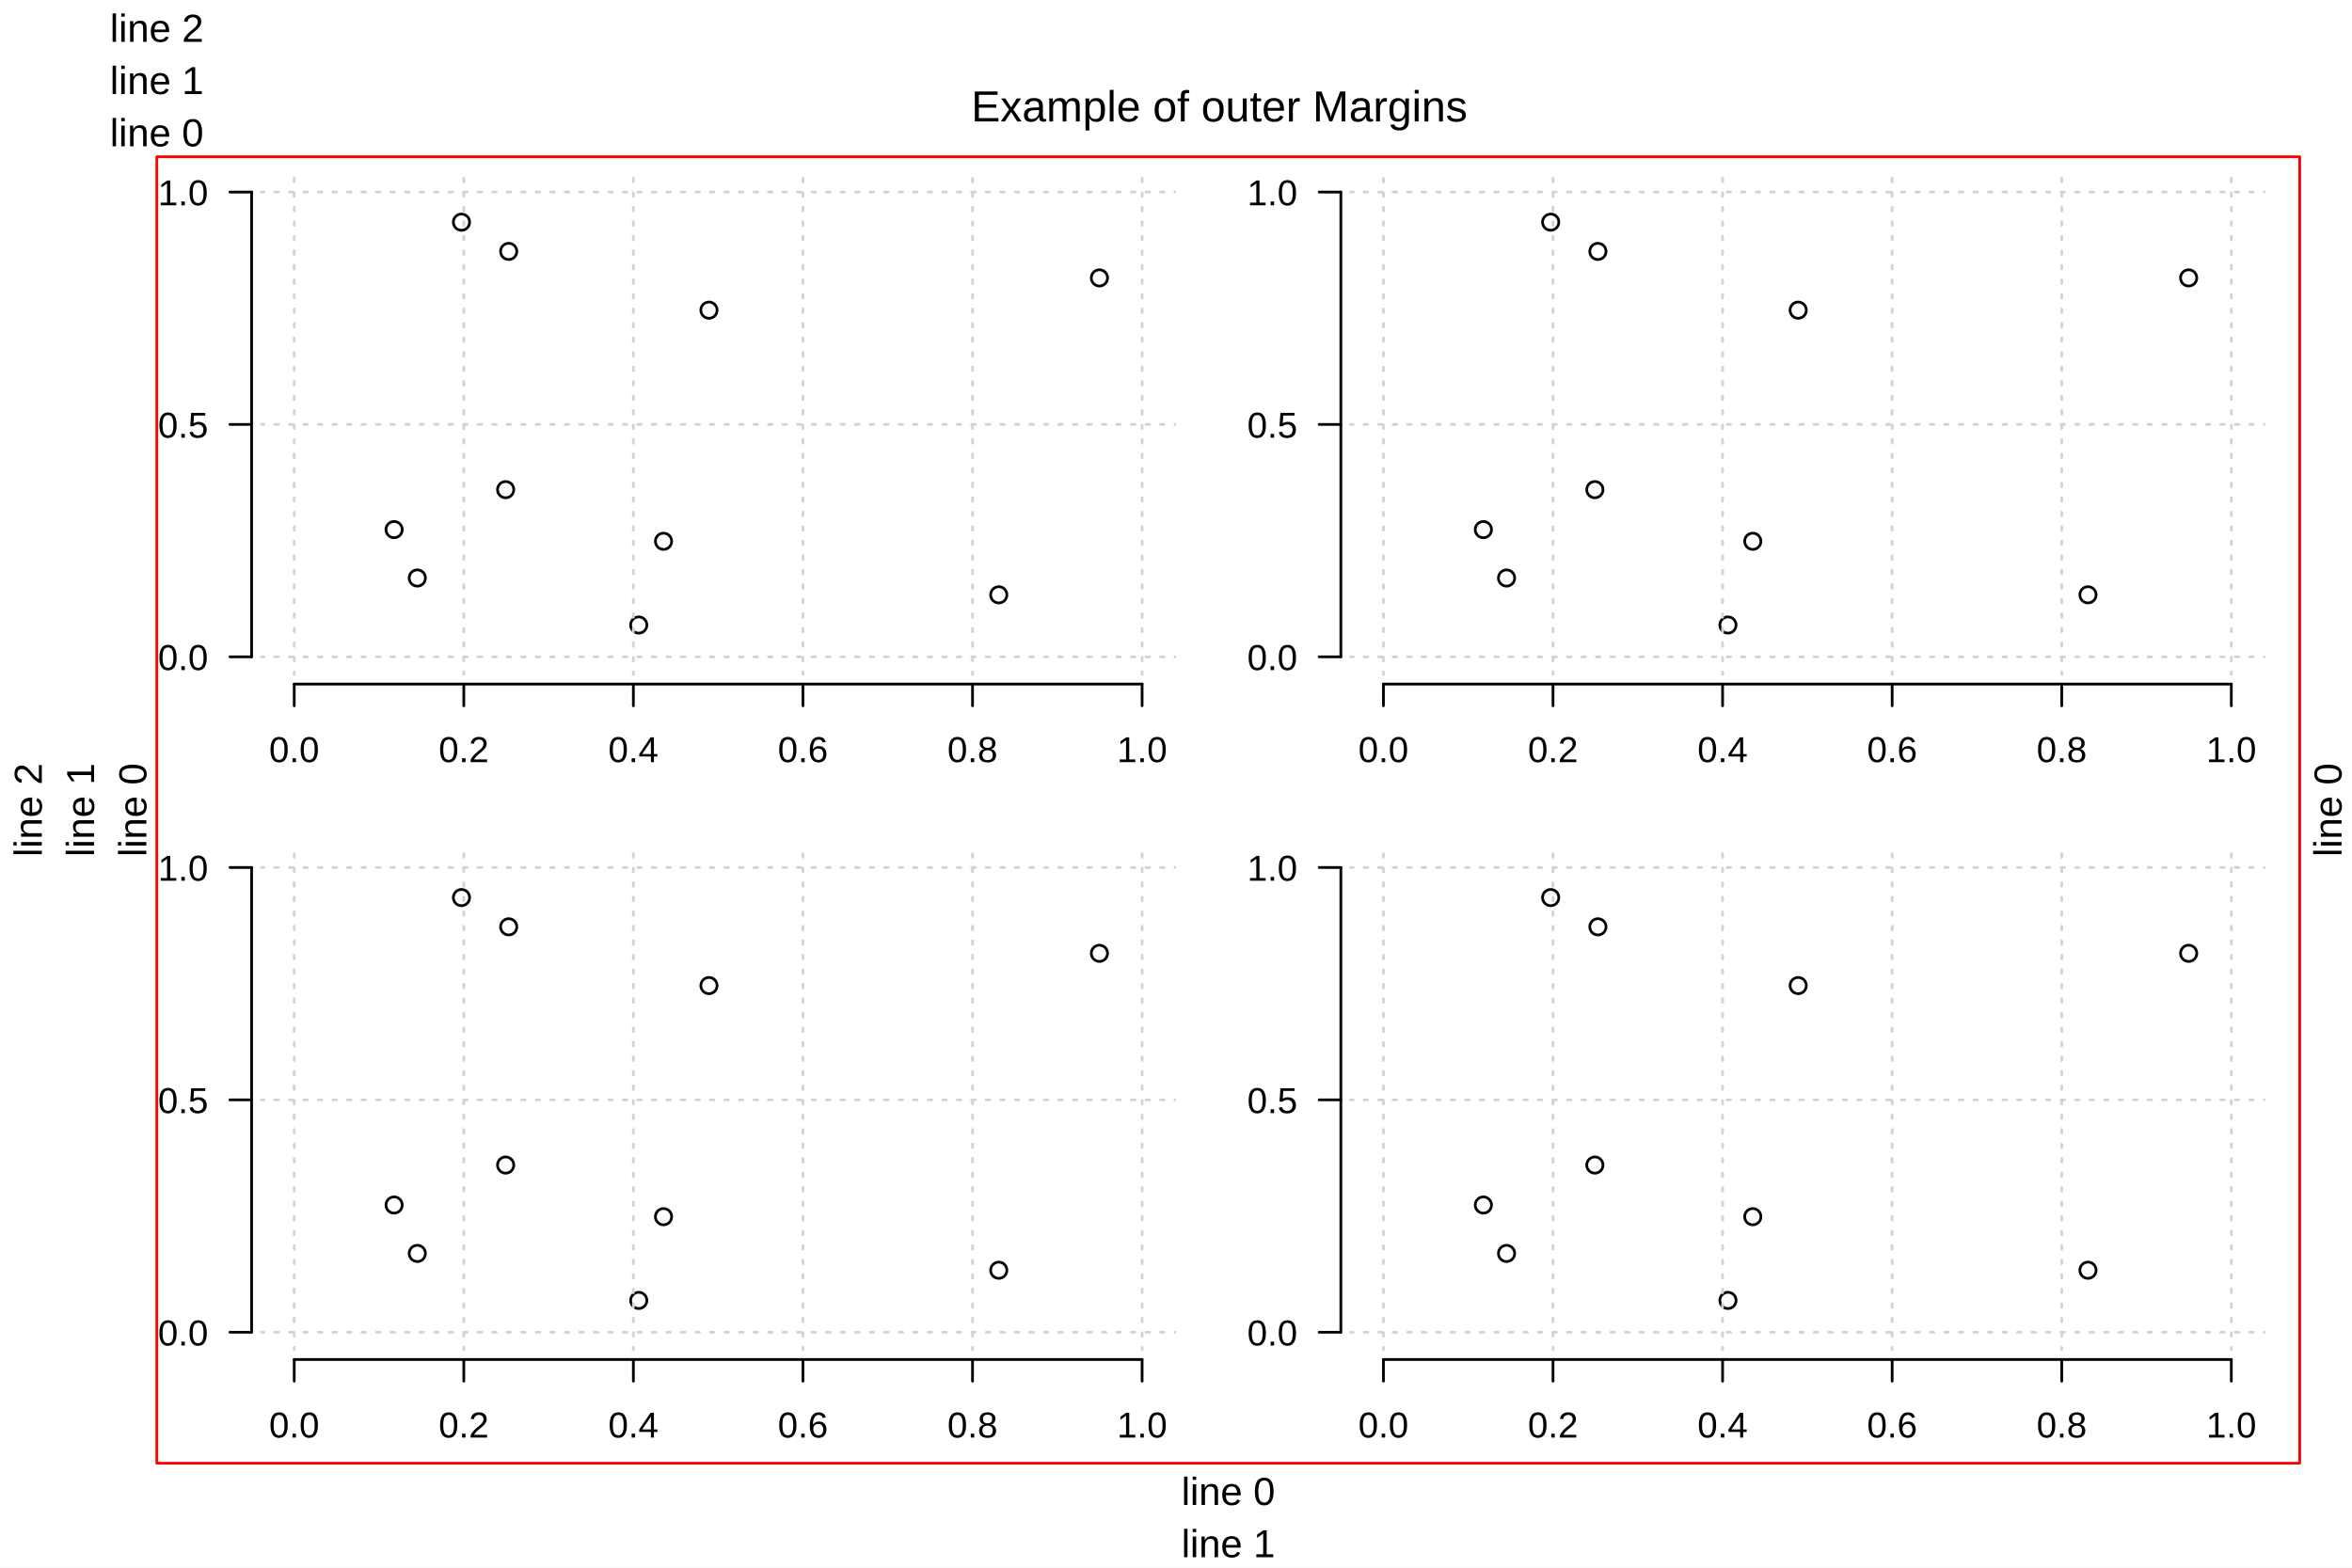
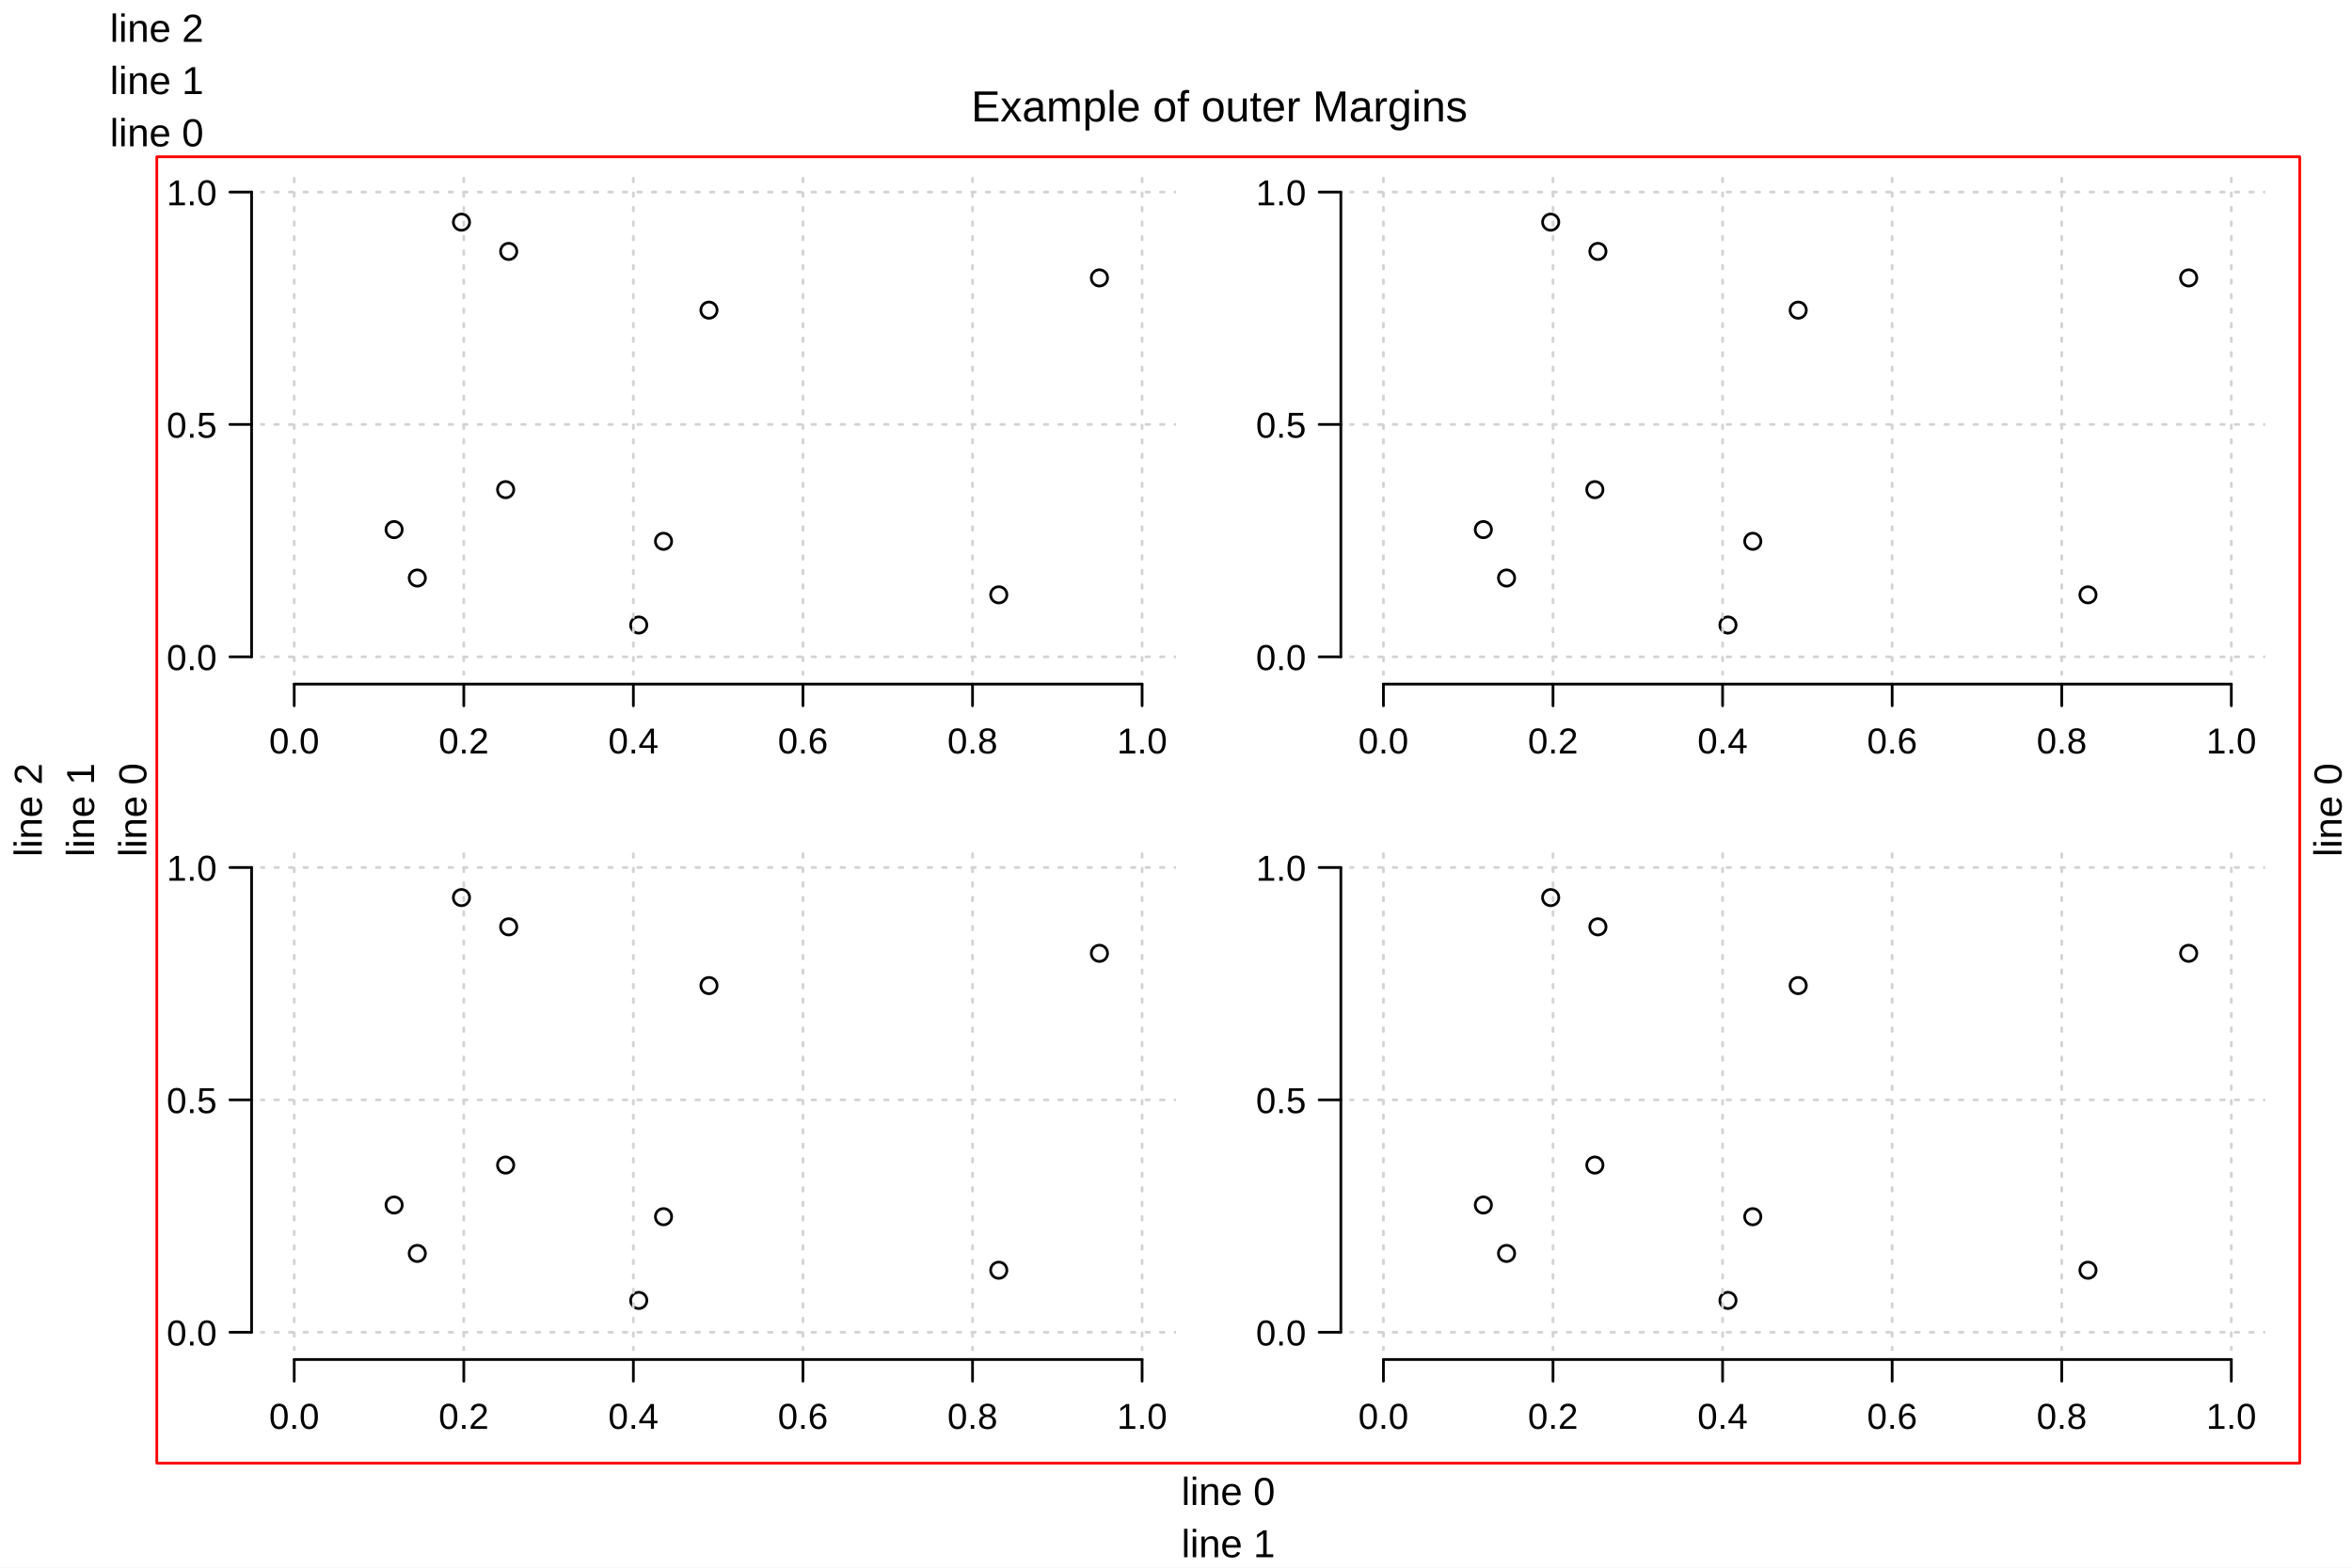
<svg xmlns="http://www.w3.org/2000/svg" class="svglite" width="648.00pt" height="432.00pt" viewBox="0 0 648.00 432.00">
  <defs>
    <style type="text/css">
    .svglite line, .svglite polyline, .svglite polygon, .svglite path, .svglite rect, .svglite circle {
      fill: none;
      stroke: #000000;
      stroke-linecap: round;
      stroke-linejoin: round;
      stroke-miterlimit: 10.00;
    }
  </style>
  </defs>
  <rect width="100%" height="100%" style="stroke: none; fill: #FFFFFF;" />
  <defs>
    <clipPath id="cpMC4wMHw2NDguMDB8MC4wMHw0MzIuMDA=">
      <rect x="0.00" y="0.00" width="648.00" height="432.00" />
    </clipPath>
  </defs>
  <g clip-path="url(#cpMC4wMHw2NDguMDB8MC4wMHw0MzIuMDA=)">
</g>
  <defs>
    <clipPath id="cpNzEuNzF8MzI0LjAwfDQ3LjgxfDE4Ni4xMg==">
      <rect x="71.71" y="47.81" width="252.29" height="138.31" />
    </clipPath>
  </defs>
  <g clip-path="url(#cpNzEuNzF8MzI0LjAwfDQ3LjgxfDE4Ni4xMg==)">
    <circle cx="139.31" cy="134.93" r="2.24" style="stroke-width: 0.75;" />
    <circle cx="140.15" cy="69.28" r="2.24" style="stroke-width: 0.75;" />
    <circle cx="302.90" cy="76.58" r="2.24" style="stroke-width: 0.75;" />
    <circle cx="195.33" cy="85.47" r="2.24" style="stroke-width: 0.75;" />
    <circle cx="175.98" cy="172.23" r="2.24" style="stroke-width: 0.75;" />
    <circle cx="182.81" cy="149.16" r="2.24" style="stroke-width: 0.75;" />
    <circle cx="275.17" cy="163.91" r="2.24" style="stroke-width: 0.75;" />
    <circle cx="114.97" cy="159.28" r="2.24" style="stroke-width: 0.75;" />
    <circle cx="127.14" cy="61.22" r="2.24" style="stroke-width: 0.75;" />
    <circle cx="108.58" cy="145.94" r="2.24" style="stroke-width: 0.75;" />
  </g>
  <g clip-path="url(#cpMC4wMHw2NDguMDB8MC4wMHw0MzIuMDA=)">
    <line x1="81.06" y1="188.51" x2="314.66" y2="188.51" style="stroke-width: 0.75;" />
    <line x1="81.06" y1="188.51" x2="81.06" y2="194.49" style="stroke-width: 0.75;" />
    <line x1="127.78" y1="188.51" x2="127.78" y2="194.49" style="stroke-width: 0.75;" />
    <line x1="174.50" y1="188.51" x2="174.50" y2="194.49" style="stroke-width: 0.75;" />
    <line x1="221.22" y1="188.51" x2="221.22" y2="194.49" style="stroke-width: 0.75;" />
    <line x1="267.94" y1="188.51" x2="267.94" y2="194.49" style="stroke-width: 0.75;" />
    <line x1="314.66" y1="188.51" x2="314.66" y2="194.49" style="stroke-width: 0.75;" />
-     <text x="81.06" y="210.02" text-anchor="middle" style="font-size: 9.96px; font-family: Arial;" textLength="13.81px" lengthAdjust="spacingAndGlyphs">0.0</text>
-     <text x="127.78" y="210.02" text-anchor="middle" style="font-size: 9.96px; font-family: Arial;" textLength="13.81px" lengthAdjust="spacingAndGlyphs">0.2</text>
-     <text x="174.50" y="210.02" text-anchor="middle" style="font-size: 9.96px; font-family: Arial;" textLength="13.81px" lengthAdjust="spacingAndGlyphs">0.4</text>
-     <text x="221.22" y="210.02" text-anchor="middle" style="font-size: 9.96px; font-family: Arial;" textLength="13.81px" lengthAdjust="spacingAndGlyphs">0.6</text>
-     <text x="267.94" y="210.02" text-anchor="middle" style="font-size: 9.96px; font-family: Arial;" textLength="13.81px" lengthAdjust="spacingAndGlyphs">0.8</text>
-     <text x="314.66" y="210.02" text-anchor="middle" style="font-size: 9.96px; font-family: Arial;" textLength="13.81px" lengthAdjust="spacingAndGlyphs">1.0</text>
+     <text x="81.06" y="207.63" text-anchor="middle" style="font-size: 9.96px; font-family: Arial;" textLength="13.81px" lengthAdjust="spacingAndGlyphs">0.0</text>
+     <text x="127.78" y="207.63" text-anchor="middle" style="font-size: 9.96px; font-family: Arial;" textLength="13.81px" lengthAdjust="spacingAndGlyphs">0.2</text>
+     <text x="174.50" y="207.63" text-anchor="middle" style="font-size: 9.96px; font-family: Arial;" textLength="13.81px" lengthAdjust="spacingAndGlyphs">0.4</text>
+     <text x="221.22" y="207.63" text-anchor="middle" style="font-size: 9.96px; font-family: Arial;" textLength="13.81px" lengthAdjust="spacingAndGlyphs">0.6</text>
+     <text x="267.94" y="207.63" text-anchor="middle" style="font-size: 9.96px; font-family: Arial;" textLength="13.81px" lengthAdjust="spacingAndGlyphs">0.8</text>
+     <text x="314.66" y="207.63" text-anchor="middle" style="font-size: 9.96px; font-family: Arial;" textLength="13.81px" lengthAdjust="spacingAndGlyphs">1.0</text>
    <line x1="69.32" y1="181.00" x2="69.32" y2="52.93" style="stroke-width: 0.75;" />
    <line x1="69.32" y1="181.00" x2="63.35" y2="181.00" style="stroke-width: 0.75;" />
    <line x1="69.32" y1="116.96" x2="63.35" y2="116.96" style="stroke-width: 0.75;" />
    <line x1="69.32" y1="52.93" x2="63.35" y2="52.93" style="stroke-width: 0.75;" />
-     <text x="57.37" y="184.65" text-anchor="end" style="font-size: 9.96px; font-family: Arial;" textLength="13.81px" lengthAdjust="spacingAndGlyphs">0.0</text>
-     <text x="57.37" y="120.62" text-anchor="end" style="font-size: 9.96px; font-family: Arial;" textLength="13.81px" lengthAdjust="spacingAndGlyphs">0.5</text>
-     <text x="57.37" y="56.58" text-anchor="end" style="font-size: 9.96px; font-family: Arial;" textLength="13.81px" lengthAdjust="spacingAndGlyphs">1.0</text>
+     <text x="59.76" y="184.65" text-anchor="end" style="font-size: 9.96px; font-family: Arial;" textLength="13.81px" lengthAdjust="spacingAndGlyphs">0.0</text>
+     <text x="59.76" y="120.62" text-anchor="end" style="font-size: 9.96px; font-family: Arial;" textLength="13.81px" lengthAdjust="spacingAndGlyphs">0.5</text>
+     <text x="59.76" y="56.58" text-anchor="end" style="font-size: 9.96px; font-family: Arial;" textLength="13.81px" lengthAdjust="spacingAndGlyphs">1.0</text>
  </g>
  <defs>
    <clipPath id="cpMzUuODZ8MzM1Ljk1fDM1Ljg2fDIyMS45OA==">
      <rect x="35.86" y="35.86" width="300.10" height="186.12" />
    </clipPath>
  </defs>
  <g clip-path="url(#cpMzUuODZ8MzM1Ljk1fDM1Ljg2fDIyMS45OA==)">
    <text x="197.86" y="231.54" text-anchor="middle" style="font-size: 9.96px; font-family: Arial;" textLength="25.15px" lengthAdjust="spacingAndGlyphs">x axis</text>
    <text transform="translate(33.47,116.96) rotate(-90)" text-anchor="middle" style="font-size: 9.96px; font-family: Arial;" textLength="25.38px" lengthAdjust="spacingAndGlyphs">y axis</text>
  </g>
  <g clip-path="url(#cpNzEuNzF8MzI0LjAwfDQ3LjgxfDE4Ni4xMg==)">
    <line x1="81.06" y1="186.12" x2="81.06" y2="47.81" style="stroke-width: 0.75; stroke: #D3D3D3; stroke-dasharray: 1.00,3.00;" />
    <line x1="127.78" y1="186.12" x2="127.78" y2="47.81" style="stroke-width: 0.75; stroke: #D3D3D3; stroke-dasharray: 1.00,3.00;" />
    <line x1="174.50" y1="186.12" x2="174.50" y2="47.81" style="stroke-width: 0.75; stroke: #D3D3D3; stroke-dasharray: 1.00,3.00;" />
    <line x1="221.22" y1="186.12" x2="221.22" y2="47.81" style="stroke-width: 0.75; stroke: #D3D3D3; stroke-dasharray: 1.00,3.00;" />
    <line x1="267.94" y1="186.12" x2="267.94" y2="47.81" style="stroke-width: 0.75; stroke: #D3D3D3; stroke-dasharray: 1.00,3.00;" />
    <line x1="314.66" y1="186.12" x2="314.66" y2="47.81" style="stroke-width: 0.75; stroke: #D3D3D3; stroke-dasharray: 1.00,3.00;" />
    <line x1="71.71" y1="181.00" x2="324.00" y2="181.00" style="stroke-width: 0.75; stroke: #D3D3D3; stroke-dasharray: 1.00,3.00;" />
    <line x1="71.71" y1="116.96" x2="324.00" y2="116.96" style="stroke-width: 0.75; stroke: #D3D3D3; stroke-dasharray: 1.00,3.00;" />
    <line x1="71.71" y1="52.93" x2="324.00" y2="52.93" style="stroke-width: 0.75; stroke: #D3D3D3; stroke-dasharray: 1.00,3.00;" />
  </g>
  <defs>
    <clipPath id="cpMzcxLjgxfDYyNC4xMHw0Ny44MXwxODYuMTI=">
      <rect x="371.81" y="47.81" width="252.29" height="138.31" />
    </clipPath>
  </defs>
  <g clip-path="url(#cpMzcxLjgxfDYyNC4xMHw0Ny44MXwxODYuMTI=)">
    <circle cx="439.40" cy="134.93" r="2.24" style="stroke-width: 0.75;" />
    <circle cx="440.24" cy="69.28" r="2.24" style="stroke-width: 0.75;" />
    <circle cx="603.00" cy="76.58" r="2.24" style="stroke-width: 0.75;" />
    <circle cx="495.42" cy="85.47" r="2.24" style="stroke-width: 0.75;" />
    <circle cx="476.07" cy="172.23" r="2.24" style="stroke-width: 0.75;" />
    <circle cx="482.91" cy="149.16" r="2.24" style="stroke-width: 0.75;" />
    <circle cx="575.26" cy="163.91" r="2.24" style="stroke-width: 0.75;" />
    <circle cx="415.07" cy="159.28" r="2.24" style="stroke-width: 0.75;" />
    <circle cx="427.23" cy="61.22" r="2.24" style="stroke-width: 0.75;" />
    <circle cx="408.68" cy="145.94" r="2.24" style="stroke-width: 0.75;" />
  </g>
  <g clip-path="url(#cpMC4wMHw2NDguMDB8MC4wMHw0MzIuMDA=)">
    <line x1="381.15" y1="188.51" x2="614.75" y2="188.51" style="stroke-width: 0.75;" />
    <line x1="381.15" y1="188.51" x2="381.15" y2="194.49" style="stroke-width: 0.75;" />
    <line x1="427.87" y1="188.51" x2="427.87" y2="194.49" style="stroke-width: 0.75;" />
    <line x1="474.59" y1="188.51" x2="474.59" y2="194.49" style="stroke-width: 0.75;" />
    <line x1="521.31" y1="188.51" x2="521.31" y2="194.49" style="stroke-width: 0.75;" />
    <line x1="568.03" y1="188.51" x2="568.03" y2="194.49" style="stroke-width: 0.75;" />
    <line x1="614.75" y1="188.51" x2="614.75" y2="194.49" style="stroke-width: 0.75;" />
-     <text x="381.15" y="210.02" text-anchor="middle" style="font-size: 9.96px; font-family: Arial;" textLength="13.81px" lengthAdjust="spacingAndGlyphs">0.0</text>
-     <text x="427.87" y="210.02" text-anchor="middle" style="font-size: 9.96px; font-family: Arial;" textLength="13.81px" lengthAdjust="spacingAndGlyphs">0.2</text>
-     <text x="474.59" y="210.02" text-anchor="middle" style="font-size: 9.96px; font-family: Arial;" textLength="13.81px" lengthAdjust="spacingAndGlyphs">0.4</text>
-     <text x="521.31" y="210.02" text-anchor="middle" style="font-size: 9.96px; font-family: Arial;" textLength="13.81px" lengthAdjust="spacingAndGlyphs">0.6</text>
-     <text x="568.03" y="210.02" text-anchor="middle" style="font-size: 9.96px; font-family: Arial;" textLength="13.81px" lengthAdjust="spacingAndGlyphs">0.8</text>
-     <text x="614.75" y="210.02" text-anchor="middle" style="font-size: 9.96px; font-family: Arial;" textLength="13.81px" lengthAdjust="spacingAndGlyphs">1.0</text>
+     <text x="381.15" y="207.63" text-anchor="middle" style="font-size: 9.96px; font-family: Arial;" textLength="13.81px" lengthAdjust="spacingAndGlyphs">0.0</text>
+     <text x="427.87" y="207.63" text-anchor="middle" style="font-size: 9.96px; font-family: Arial;" textLength="13.81px" lengthAdjust="spacingAndGlyphs">0.2</text>
+     <text x="474.59" y="207.63" text-anchor="middle" style="font-size: 9.96px; font-family: Arial;" textLength="13.81px" lengthAdjust="spacingAndGlyphs">0.4</text>
+     <text x="521.31" y="207.63" text-anchor="middle" style="font-size: 9.96px; font-family: Arial;" textLength="13.81px" lengthAdjust="spacingAndGlyphs">0.6</text>
+     <text x="568.03" y="207.63" text-anchor="middle" style="font-size: 9.96px; font-family: Arial;" textLength="13.81px" lengthAdjust="spacingAndGlyphs">0.8</text>
+     <text x="614.75" y="207.63" text-anchor="middle" style="font-size: 9.96px; font-family: Arial;" textLength="13.81px" lengthAdjust="spacingAndGlyphs">1.0</text>
    <line x1="369.42" y1="181.00" x2="369.42" y2="52.93" style="stroke-width: 0.75;" />
    <line x1="369.42" y1="181.00" x2="363.44" y2="181.00" style="stroke-width: 0.75;" />
    <line x1="369.42" y1="116.96" x2="363.44" y2="116.96" style="stroke-width: 0.75;" />
    <line x1="369.42" y1="52.93" x2="363.44" y2="52.93" style="stroke-width: 0.75;" />
-     <text x="357.47" y="184.65" text-anchor="end" style="font-size: 9.96px; font-family: Arial;" textLength="13.81px" lengthAdjust="spacingAndGlyphs">0.0</text>
-     <text x="357.47" y="120.62" text-anchor="end" style="font-size: 9.96px; font-family: Arial;" textLength="13.81px" lengthAdjust="spacingAndGlyphs">0.5</text>
-     <text x="357.47" y="56.58" text-anchor="end" style="font-size: 9.96px; font-family: Arial;" textLength="13.81px" lengthAdjust="spacingAndGlyphs">1.0</text>
+     <text x="359.86" y="184.65" text-anchor="end" style="font-size: 9.96px; font-family: Arial;" textLength="13.81px" lengthAdjust="spacingAndGlyphs">0.0</text>
+     <text x="359.86" y="120.62" text-anchor="end" style="font-size: 9.96px; font-family: Arial;" textLength="13.81px" lengthAdjust="spacingAndGlyphs">0.5</text>
+     <text x="359.86" y="56.58" text-anchor="end" style="font-size: 9.96px; font-family: Arial;" textLength="13.81px" lengthAdjust="spacingAndGlyphs">1.0</text>
  </g>
  <defs>
    <clipPath id="cpMzM1Ljk1fDYzNi4wNXwzNS44NnwyMjEuOTg=">
      <rect x="335.95" y="35.86" width="300.10" height="186.12" />
    </clipPath>
  </defs>
  <g clip-path="url(#cpMzM1Ljk1fDYzNi4wNXwzNS44NnwyMjEuOTg=)">
    <text x="497.95" y="231.54" text-anchor="middle" style="font-size: 9.96px; font-family: Arial;" textLength="25.15px" lengthAdjust="spacingAndGlyphs">x axis</text>
    <text transform="translate(333.56,116.96) rotate(-90)" text-anchor="middle" style="font-size: 9.96px; font-family: Arial;" textLength="25.38px" lengthAdjust="spacingAndGlyphs">y axis</text>
  </g>
  <g clip-path="url(#cpMzcxLjgxfDYyNC4xMHw0Ny44MXwxODYuMTI=)">
    <line x1="381.15" y1="186.12" x2="381.15" y2="47.81" style="stroke-width: 0.75; stroke: #D3D3D3; stroke-dasharray: 1.00,3.00;" />
    <line x1="427.87" y1="186.12" x2="427.87" y2="47.81" style="stroke-width: 0.75; stroke: #D3D3D3; stroke-dasharray: 1.00,3.00;" />
    <line x1="474.59" y1="186.12" x2="474.59" y2="47.81" style="stroke-width: 0.75; stroke: #D3D3D3; stroke-dasharray: 1.00,3.00;" />
    <line x1="521.31" y1="186.12" x2="521.31" y2="47.81" style="stroke-width: 0.75; stroke: #D3D3D3; stroke-dasharray: 1.00,3.00;" />
    <line x1="568.03" y1="186.12" x2="568.03" y2="47.81" style="stroke-width: 0.75; stroke: #D3D3D3; stroke-dasharray: 1.00,3.00;" />
    <line x1="614.75" y1="186.12" x2="614.75" y2="47.81" style="stroke-width: 0.75; stroke: #D3D3D3; stroke-dasharray: 1.00,3.00;" />
    <line x1="371.81" y1="181.00" x2="624.10" y2="181.00" style="stroke-width: 0.75; stroke: #D3D3D3; stroke-dasharray: 1.00,3.00;" />
    <line x1="371.81" y1="116.96" x2="624.10" y2="116.96" style="stroke-width: 0.75; stroke: #D3D3D3; stroke-dasharray: 1.00,3.00;" />
    <line x1="371.81" y1="52.93" x2="624.10" y2="52.93" style="stroke-width: 0.75; stroke: #D3D3D3; stroke-dasharray: 1.00,3.00;" />
  </g>
  <defs>
    <clipPath id="cpNzEuNzF8MzI0LjAwfDIzMy45M3wzNzIuMjQ=">
      <rect x="71.71" y="233.93" width="252.29" height="138.31" />
    </clipPath>
  </defs>
  <g clip-path="url(#cpNzEuNzF8MzI0LjAwfDIzMy45M3wzNzIuMjQ=)">
    <circle cx="139.31" cy="321.05" r="2.24" style="stroke-width: 0.75;" />
    <circle cx="140.15" cy="255.40" r="2.24" style="stroke-width: 0.75;" />
    <circle cx="302.90" cy="262.70" r="2.24" style="stroke-width: 0.75;" />
    <circle cx="195.33" cy="271.59" r="2.24" style="stroke-width: 0.75;" />
    <circle cx="175.98" cy="358.35" r="2.24" style="stroke-width: 0.75;" />
    <circle cx="182.81" cy="335.28" r="2.24" style="stroke-width: 0.75;" />
    <circle cx="275.17" cy="350.03" r="2.24" style="stroke-width: 0.75;" />
    <circle cx="114.97" cy="345.40" r="2.24" style="stroke-width: 0.75;" />
    <circle cx="127.14" cy="247.34" r="2.24" style="stroke-width: 0.75;" />
    <circle cx="108.58" cy="332.06" r="2.24" style="stroke-width: 0.75;" />
  </g>
  <g clip-path="url(#cpMC4wMHw2NDguMDB8MC4wMHw0MzIuMDA=)">
    <line x1="81.06" y1="374.63" x2="314.66" y2="374.63" style="stroke-width: 0.75;" />
    <line x1="81.06" y1="374.63" x2="81.06" y2="380.61" style="stroke-width: 0.75;" />
    <line x1="127.78" y1="374.63" x2="127.78" y2="380.61" style="stroke-width: 0.75;" />
    <line x1="174.50" y1="374.63" x2="174.50" y2="380.61" style="stroke-width: 0.75;" />
    <line x1="221.22" y1="374.63" x2="221.22" y2="380.61" style="stroke-width: 0.75;" />
    <line x1="267.94" y1="374.63" x2="267.94" y2="380.61" style="stroke-width: 0.75;" />
    <line x1="314.66" y1="374.63" x2="314.66" y2="380.61" style="stroke-width: 0.75;" />
-     <text x="81.06" y="396.14" text-anchor="middle" style="font-size: 9.96px; font-family: Arial;" textLength="13.81px" lengthAdjust="spacingAndGlyphs">0.0</text>
-     <text x="127.78" y="396.14" text-anchor="middle" style="font-size: 9.96px; font-family: Arial;" textLength="13.81px" lengthAdjust="spacingAndGlyphs">0.2</text>
-     <text x="174.50" y="396.14" text-anchor="middle" style="font-size: 9.96px; font-family: Arial;" textLength="13.81px" lengthAdjust="spacingAndGlyphs">0.4</text>
-     <text x="221.22" y="396.14" text-anchor="middle" style="font-size: 9.96px; font-family: Arial;" textLength="13.81px" lengthAdjust="spacingAndGlyphs">0.6</text>
-     <text x="267.94" y="396.14" text-anchor="middle" style="font-size: 9.96px; font-family: Arial;" textLength="13.81px" lengthAdjust="spacingAndGlyphs">0.8</text>
-     <text x="314.66" y="396.14" text-anchor="middle" style="font-size: 9.96px; font-family: Arial;" textLength="13.81px" lengthAdjust="spacingAndGlyphs">1.0</text>
+     <text x="81.06" y="393.75" text-anchor="middle" style="font-size: 9.96px; font-family: Arial;" textLength="13.81px" lengthAdjust="spacingAndGlyphs">0.0</text>
+     <text x="127.78" y="393.75" text-anchor="middle" style="font-size: 9.96px; font-family: Arial;" textLength="13.81px" lengthAdjust="spacingAndGlyphs">0.2</text>
+     <text x="174.50" y="393.75" text-anchor="middle" style="font-size: 9.96px; font-family: Arial;" textLength="13.81px" lengthAdjust="spacingAndGlyphs">0.4</text>
+     <text x="221.22" y="393.75" text-anchor="middle" style="font-size: 9.96px; font-family: Arial;" textLength="13.81px" lengthAdjust="spacingAndGlyphs">0.6</text>
+     <text x="267.94" y="393.75" text-anchor="middle" style="font-size: 9.96px; font-family: Arial;" textLength="13.81px" lengthAdjust="spacingAndGlyphs">0.8</text>
+     <text x="314.66" y="393.75" text-anchor="middle" style="font-size: 9.96px; font-family: Arial;" textLength="13.81px" lengthAdjust="spacingAndGlyphs">1.0</text>
    <line x1="69.32" y1="367.12" x2="69.32" y2="239.05" style="stroke-width: 0.75;" />
    <line x1="69.32" y1="367.12" x2="63.35" y2="367.12" style="stroke-width: 0.75;" />
    <line x1="69.32" y1="303.08" x2="63.35" y2="303.08" style="stroke-width: 0.75;" />
    <line x1="69.32" y1="239.05" x2="63.35" y2="239.05" style="stroke-width: 0.75;" />
-     <text x="57.37" y="370.77" text-anchor="end" style="font-size: 9.96px; font-family: Arial;" textLength="13.81px" lengthAdjust="spacingAndGlyphs">0.0</text>
-     <text x="57.37" y="306.74" text-anchor="end" style="font-size: 9.96px; font-family: Arial;" textLength="13.81px" lengthAdjust="spacingAndGlyphs">0.5</text>
-     <text x="57.37" y="242.70" text-anchor="end" style="font-size: 9.96px; font-family: Arial;" textLength="13.81px" lengthAdjust="spacingAndGlyphs">1.0</text>
+     <text x="59.76" y="370.77" text-anchor="end" style="font-size: 9.96px; font-family: Arial;" textLength="13.81px" lengthAdjust="spacingAndGlyphs">0.0</text>
+     <text x="59.76" y="306.74" text-anchor="end" style="font-size: 9.96px; font-family: Arial;" textLength="13.81px" lengthAdjust="spacingAndGlyphs">0.5</text>
+     <text x="59.76" y="242.70" text-anchor="end" style="font-size: 9.96px; font-family: Arial;" textLength="13.81px" lengthAdjust="spacingAndGlyphs">1.0</text>
  </g>
  <defs>
    <clipPath id="cpMzUuODZ8MzM1Ljk1fDIyMS45OHw0MDguMTA=">
      <rect x="35.86" y="221.98" width="300.10" height="186.12" />
    </clipPath>
  </defs>
  <g clip-path="url(#cpMzUuODZ8MzM1Ljk1fDIyMS45OHw0MDguMTA=)">
    <text x="197.86" y="417.66" text-anchor="middle" style="font-size: 9.96px; font-family: Arial;" textLength="25.15px" lengthAdjust="spacingAndGlyphs">x axis</text>
    <text transform="translate(33.47,303.08) rotate(-90)" text-anchor="middle" style="font-size: 9.96px; font-family: Arial;" textLength="25.38px" lengthAdjust="spacingAndGlyphs">y axis</text>
  </g>
  <g clip-path="url(#cpNzEuNzF8MzI0LjAwfDIzMy45M3wzNzIuMjQ=)">
    <line x1="81.06" y1="372.24" x2="81.06" y2="233.93" style="stroke-width: 0.75; stroke: #D3D3D3; stroke-dasharray: 1.00,3.00;" />
    <line x1="127.78" y1="372.24" x2="127.78" y2="233.93" style="stroke-width: 0.75; stroke: #D3D3D3; stroke-dasharray: 1.00,3.00;" />
    <line x1="174.50" y1="372.24" x2="174.50" y2="233.93" style="stroke-width: 0.75; stroke: #D3D3D3; stroke-dasharray: 1.00,3.00;" />
    <line x1="221.22" y1="372.24" x2="221.22" y2="233.93" style="stroke-width: 0.75; stroke: #D3D3D3; stroke-dasharray: 1.00,3.00;" />
    <line x1="267.94" y1="372.24" x2="267.94" y2="233.93" style="stroke-width: 0.75; stroke: #D3D3D3; stroke-dasharray: 1.00,3.00;" />
    <line x1="314.66" y1="372.24" x2="314.66" y2="233.93" style="stroke-width: 0.75; stroke: #D3D3D3; stroke-dasharray: 1.00,3.00;" />
    <line x1="71.71" y1="367.12" x2="324.00" y2="367.12" style="stroke-width: 0.75; stroke: #D3D3D3; stroke-dasharray: 1.00,3.00;" />
    <line x1="71.71" y1="303.08" x2="324.00" y2="303.08" style="stroke-width: 0.75; stroke: #D3D3D3; stroke-dasharray: 1.00,3.00;" />
    <line x1="71.71" y1="239.05" x2="324.00" y2="239.05" style="stroke-width: 0.75; stroke: #D3D3D3; stroke-dasharray: 1.00,3.00;" />
  </g>
  <defs>
    <clipPath id="cpMzcxLjgxfDYyNC4xMHwyMzMuOTN8MzcyLjI0">
      <rect x="371.81" y="233.93" width="252.29" height="138.31" />
    </clipPath>
  </defs>
  <g clip-path="url(#cpMzcxLjgxfDYyNC4xMHwyMzMuOTN8MzcyLjI0)">
    <circle cx="439.40" cy="321.05" r="2.24" style="stroke-width: 0.75;" />
    <circle cx="440.24" cy="255.40" r="2.24" style="stroke-width: 0.75;" />
    <circle cx="603.00" cy="262.70" r="2.24" style="stroke-width: 0.75;" />
    <circle cx="495.42" cy="271.59" r="2.24" style="stroke-width: 0.75;" />
    <circle cx="476.07" cy="358.35" r="2.24" style="stroke-width: 0.75;" />
    <circle cx="482.91" cy="335.28" r="2.24" style="stroke-width: 0.75;" />
    <circle cx="575.26" cy="350.03" r="2.24" style="stroke-width: 0.75;" />
    <circle cx="415.07" cy="345.40" r="2.24" style="stroke-width: 0.75;" />
    <circle cx="427.23" cy="247.34" r="2.24" style="stroke-width: 0.75;" />
    <circle cx="408.68" cy="332.06" r="2.24" style="stroke-width: 0.75;" />
  </g>
  <g clip-path="url(#cpMC4wMHw2NDguMDB8MC4wMHw0MzIuMDA=)">
    <line x1="381.15" y1="374.63" x2="614.75" y2="374.63" style="stroke-width: 0.75;" />
    <line x1="381.15" y1="374.63" x2="381.15" y2="380.61" style="stroke-width: 0.75;" />
    <line x1="427.87" y1="374.63" x2="427.87" y2="380.61" style="stroke-width: 0.75;" />
    <line x1="474.59" y1="374.63" x2="474.59" y2="380.61" style="stroke-width: 0.75;" />
    <line x1="521.31" y1="374.63" x2="521.31" y2="380.61" style="stroke-width: 0.75;" />
    <line x1="568.03" y1="374.63" x2="568.03" y2="380.61" style="stroke-width: 0.75;" />
    <line x1="614.75" y1="374.63" x2="614.75" y2="380.61" style="stroke-width: 0.75;" />
-     <text x="381.15" y="396.14" text-anchor="middle" style="font-size: 9.96px; font-family: Arial;" textLength="13.81px" lengthAdjust="spacingAndGlyphs">0.0</text>
-     <text x="427.87" y="396.14" text-anchor="middle" style="font-size: 9.96px; font-family: Arial;" textLength="13.81px" lengthAdjust="spacingAndGlyphs">0.2</text>
-     <text x="474.59" y="396.14" text-anchor="middle" style="font-size: 9.96px; font-family: Arial;" textLength="13.81px" lengthAdjust="spacingAndGlyphs">0.4</text>
-     <text x="521.31" y="396.14" text-anchor="middle" style="font-size: 9.96px; font-family: Arial;" textLength="13.81px" lengthAdjust="spacingAndGlyphs">0.6</text>
-     <text x="568.03" y="396.14" text-anchor="middle" style="font-size: 9.96px; font-family: Arial;" textLength="13.81px" lengthAdjust="spacingAndGlyphs">0.8</text>
-     <text x="614.75" y="396.14" text-anchor="middle" style="font-size: 9.96px; font-family: Arial;" textLength="13.81px" lengthAdjust="spacingAndGlyphs">1.0</text>
+     <text x="381.15" y="393.75" text-anchor="middle" style="font-size: 9.96px; font-family: Arial;" textLength="13.81px" lengthAdjust="spacingAndGlyphs">0.0</text>
+     <text x="427.87" y="393.75" text-anchor="middle" style="font-size: 9.96px; font-family: Arial;" textLength="13.81px" lengthAdjust="spacingAndGlyphs">0.2</text>
+     <text x="474.59" y="393.75" text-anchor="middle" style="font-size: 9.96px; font-family: Arial;" textLength="13.81px" lengthAdjust="spacingAndGlyphs">0.4</text>
+     <text x="521.31" y="393.75" text-anchor="middle" style="font-size: 9.96px; font-family: Arial;" textLength="13.81px" lengthAdjust="spacingAndGlyphs">0.6</text>
+     <text x="568.03" y="393.75" text-anchor="middle" style="font-size: 9.96px; font-family: Arial;" textLength="13.81px" lengthAdjust="spacingAndGlyphs">0.8</text>
+     <text x="614.75" y="393.75" text-anchor="middle" style="font-size: 9.96px; font-family: Arial;" textLength="13.81px" lengthAdjust="spacingAndGlyphs">1.0</text>
    <line x1="369.42" y1="367.12" x2="369.42" y2="239.05" style="stroke-width: 0.75;" />
    <line x1="369.42" y1="367.12" x2="363.44" y2="367.12" style="stroke-width: 0.75;" />
    <line x1="369.42" y1="303.08" x2="363.44" y2="303.08" style="stroke-width: 0.75;" />
    <line x1="369.42" y1="239.05" x2="363.44" y2="239.05" style="stroke-width: 0.75;" />
-     <text x="357.47" y="370.77" text-anchor="end" style="font-size: 9.96px; font-family: Arial;" textLength="13.81px" lengthAdjust="spacingAndGlyphs">0.0</text>
-     <text x="357.47" y="306.74" text-anchor="end" style="font-size: 9.96px; font-family: Arial;" textLength="13.81px" lengthAdjust="spacingAndGlyphs">0.5</text>
-     <text x="357.47" y="242.70" text-anchor="end" style="font-size: 9.96px; font-family: Arial;" textLength="13.81px" lengthAdjust="spacingAndGlyphs">1.0</text>
+     <text x="359.86" y="370.77" text-anchor="end" style="font-size: 9.96px; font-family: Arial;" textLength="13.81px" lengthAdjust="spacingAndGlyphs">0.0</text>
+     <text x="359.86" y="306.74" text-anchor="end" style="font-size: 9.96px; font-family: Arial;" textLength="13.81px" lengthAdjust="spacingAndGlyphs">0.5</text>
+     <text x="359.86" y="242.70" text-anchor="end" style="font-size: 9.96px; font-family: Arial;" textLength="13.81px" lengthAdjust="spacingAndGlyphs">1.0</text>
  </g>
  <defs>
    <clipPath id="cpMzM1Ljk1fDYzNi4wNXwyMjEuOTh8NDA4LjEw">
      <rect x="335.95" y="221.98" width="300.10" height="186.12" />
    </clipPath>
  </defs>
  <g clip-path="url(#cpMzM1Ljk1fDYzNi4wNXwyMjEuOTh8NDA4LjEw)">
    <text x="497.95" y="417.66" text-anchor="middle" style="font-size: 9.96px; font-family: Arial;" textLength="25.15px" lengthAdjust="spacingAndGlyphs">x axis</text>
    <text transform="translate(333.56,303.08) rotate(-90)" text-anchor="middle" style="font-size: 9.96px; font-family: Arial;" textLength="25.38px" lengthAdjust="spacingAndGlyphs">y axis</text>
  </g>
  <g clip-path="url(#cpMzcxLjgxfDYyNC4xMHwyMzMuOTN8MzcyLjI0)">
    <line x1="381.15" y1="372.24" x2="381.15" y2="233.93" style="stroke-width: 0.75; stroke: #D3D3D3; stroke-dasharray: 1.00,3.00;" />
    <line x1="427.87" y1="372.24" x2="427.87" y2="233.93" style="stroke-width: 0.75; stroke: #D3D3D3; stroke-dasharray: 1.00,3.00;" />
    <line x1="474.59" y1="372.24" x2="474.59" y2="233.93" style="stroke-width: 0.75; stroke: #D3D3D3; stroke-dasharray: 1.00,3.00;" />
    <line x1="521.31" y1="372.24" x2="521.31" y2="233.93" style="stroke-width: 0.75; stroke: #D3D3D3; stroke-dasharray: 1.00,3.00;" />
    <line x1="568.03" y1="372.24" x2="568.03" y2="233.93" style="stroke-width: 0.75; stroke: #D3D3D3; stroke-dasharray: 1.00,3.00;" />
    <line x1="614.75" y1="372.24" x2="614.75" y2="233.93" style="stroke-width: 0.75; stroke: #D3D3D3; stroke-dasharray: 1.00,3.00;" />
    <line x1="371.81" y1="367.12" x2="624.10" y2="367.12" style="stroke-width: 0.75; stroke: #D3D3D3; stroke-dasharray: 1.00,3.00;" />
    <line x1="371.81" y1="303.08" x2="624.10" y2="303.08" style="stroke-width: 0.75; stroke: #D3D3D3; stroke-dasharray: 1.00,3.00;" />
    <line x1="371.81" y1="239.05" x2="624.10" y2="239.05" style="stroke-width: 0.75; stroke: #D3D3D3; stroke-dasharray: 1.00,3.00;" />
  </g>
  <g clip-path="url(#cpMC4wMHw2NDguMDB8MC4wMHw0MzIuMDA=)">
    <text x="335.95" y="33.47" text-anchor="middle" style="font-size: 12.00px; font-family: Arial;" textLength="142.19px" lengthAdjust="spacingAndGlyphs">Example of outer Margins</text>
    <polygon points="43.20,403.20 633.60,403.20 633.60,43.20 43.20,43.20 " style="stroke-width: 0.75; stroke: #FF0000; fill: none;" />
    <text x="338.40" y="414.72" text-anchor="middle" style="font-size: 10.80px; font-family: Arial;" textLength="27.03px" lengthAdjust="spacingAndGlyphs">line 0</text>
    <text x="338.40" y="429.12" text-anchor="middle" style="font-size: 10.80px; font-family: Arial;" textLength="27.03px" lengthAdjust="spacingAndGlyphs">line 1</text>
    <text transform="translate(40.32,223.20) rotate(-90)" text-anchor="middle" style="font-size: 10.80px; font-family: Arial;" textLength="27.03px" lengthAdjust="spacingAndGlyphs">line 0</text>
    <text transform="translate(25.92,223.20) rotate(-90)" text-anchor="middle" style="font-size: 10.80px; font-family: Arial;" textLength="27.03px" lengthAdjust="spacingAndGlyphs">line 1</text>
    <text transform="translate(11.52,223.20) rotate(-90)" text-anchor="middle" style="font-size: 10.80px; font-family: Arial;" textLength="27.03px" lengthAdjust="spacingAndGlyphs">line 2</text>
    <text x="43.20" y="40.32" text-anchor="middle" style="font-size: 10.80px; font-family: Arial;" textLength="27.03px" lengthAdjust="spacingAndGlyphs">line 0</text>
    <text x="43.20" y="25.92" text-anchor="middle" style="font-size: 10.80px; font-family: Arial;" textLength="27.03px" lengthAdjust="spacingAndGlyphs">line 1</text>
    <text x="43.20" y="11.52" text-anchor="middle" style="font-size: 10.80px; font-family: Arial;" textLength="27.03px" lengthAdjust="spacingAndGlyphs">line 2</text>
    <text transform="translate(645.12,223.20) rotate(-90)" text-anchor="middle" style="font-size: 10.80px; font-family: Arial;" textLength="27.03px" lengthAdjust="spacingAndGlyphs">line 0</text>
  </g>
</svg>
